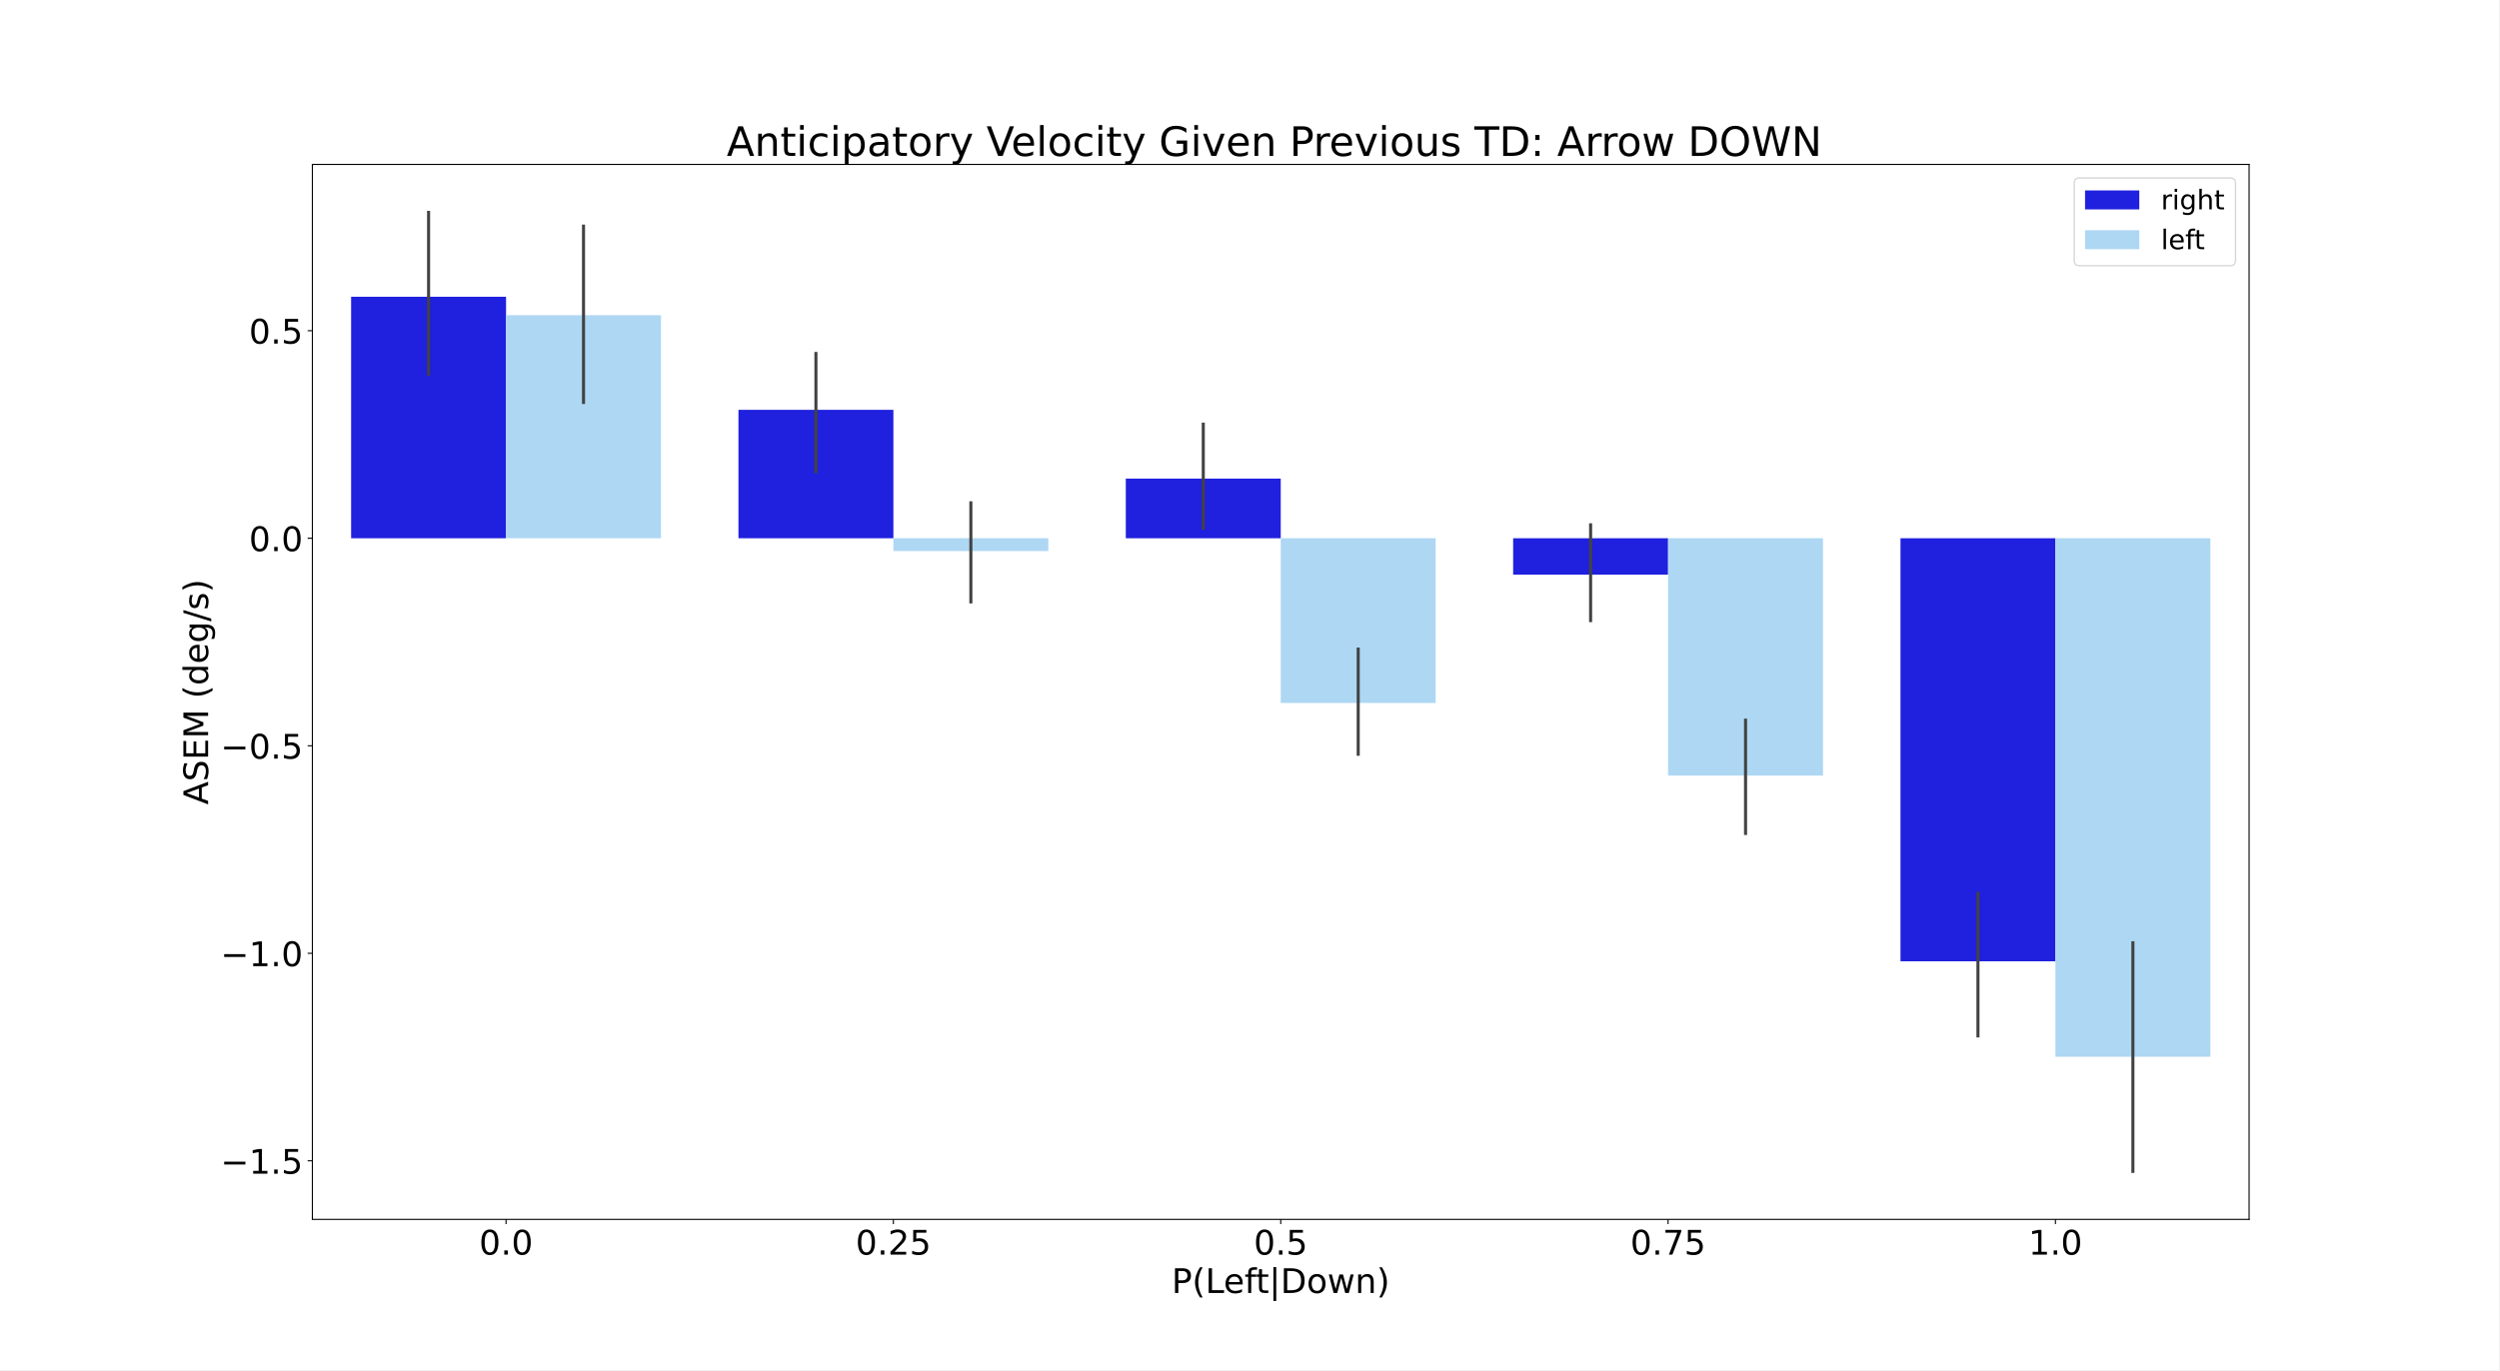
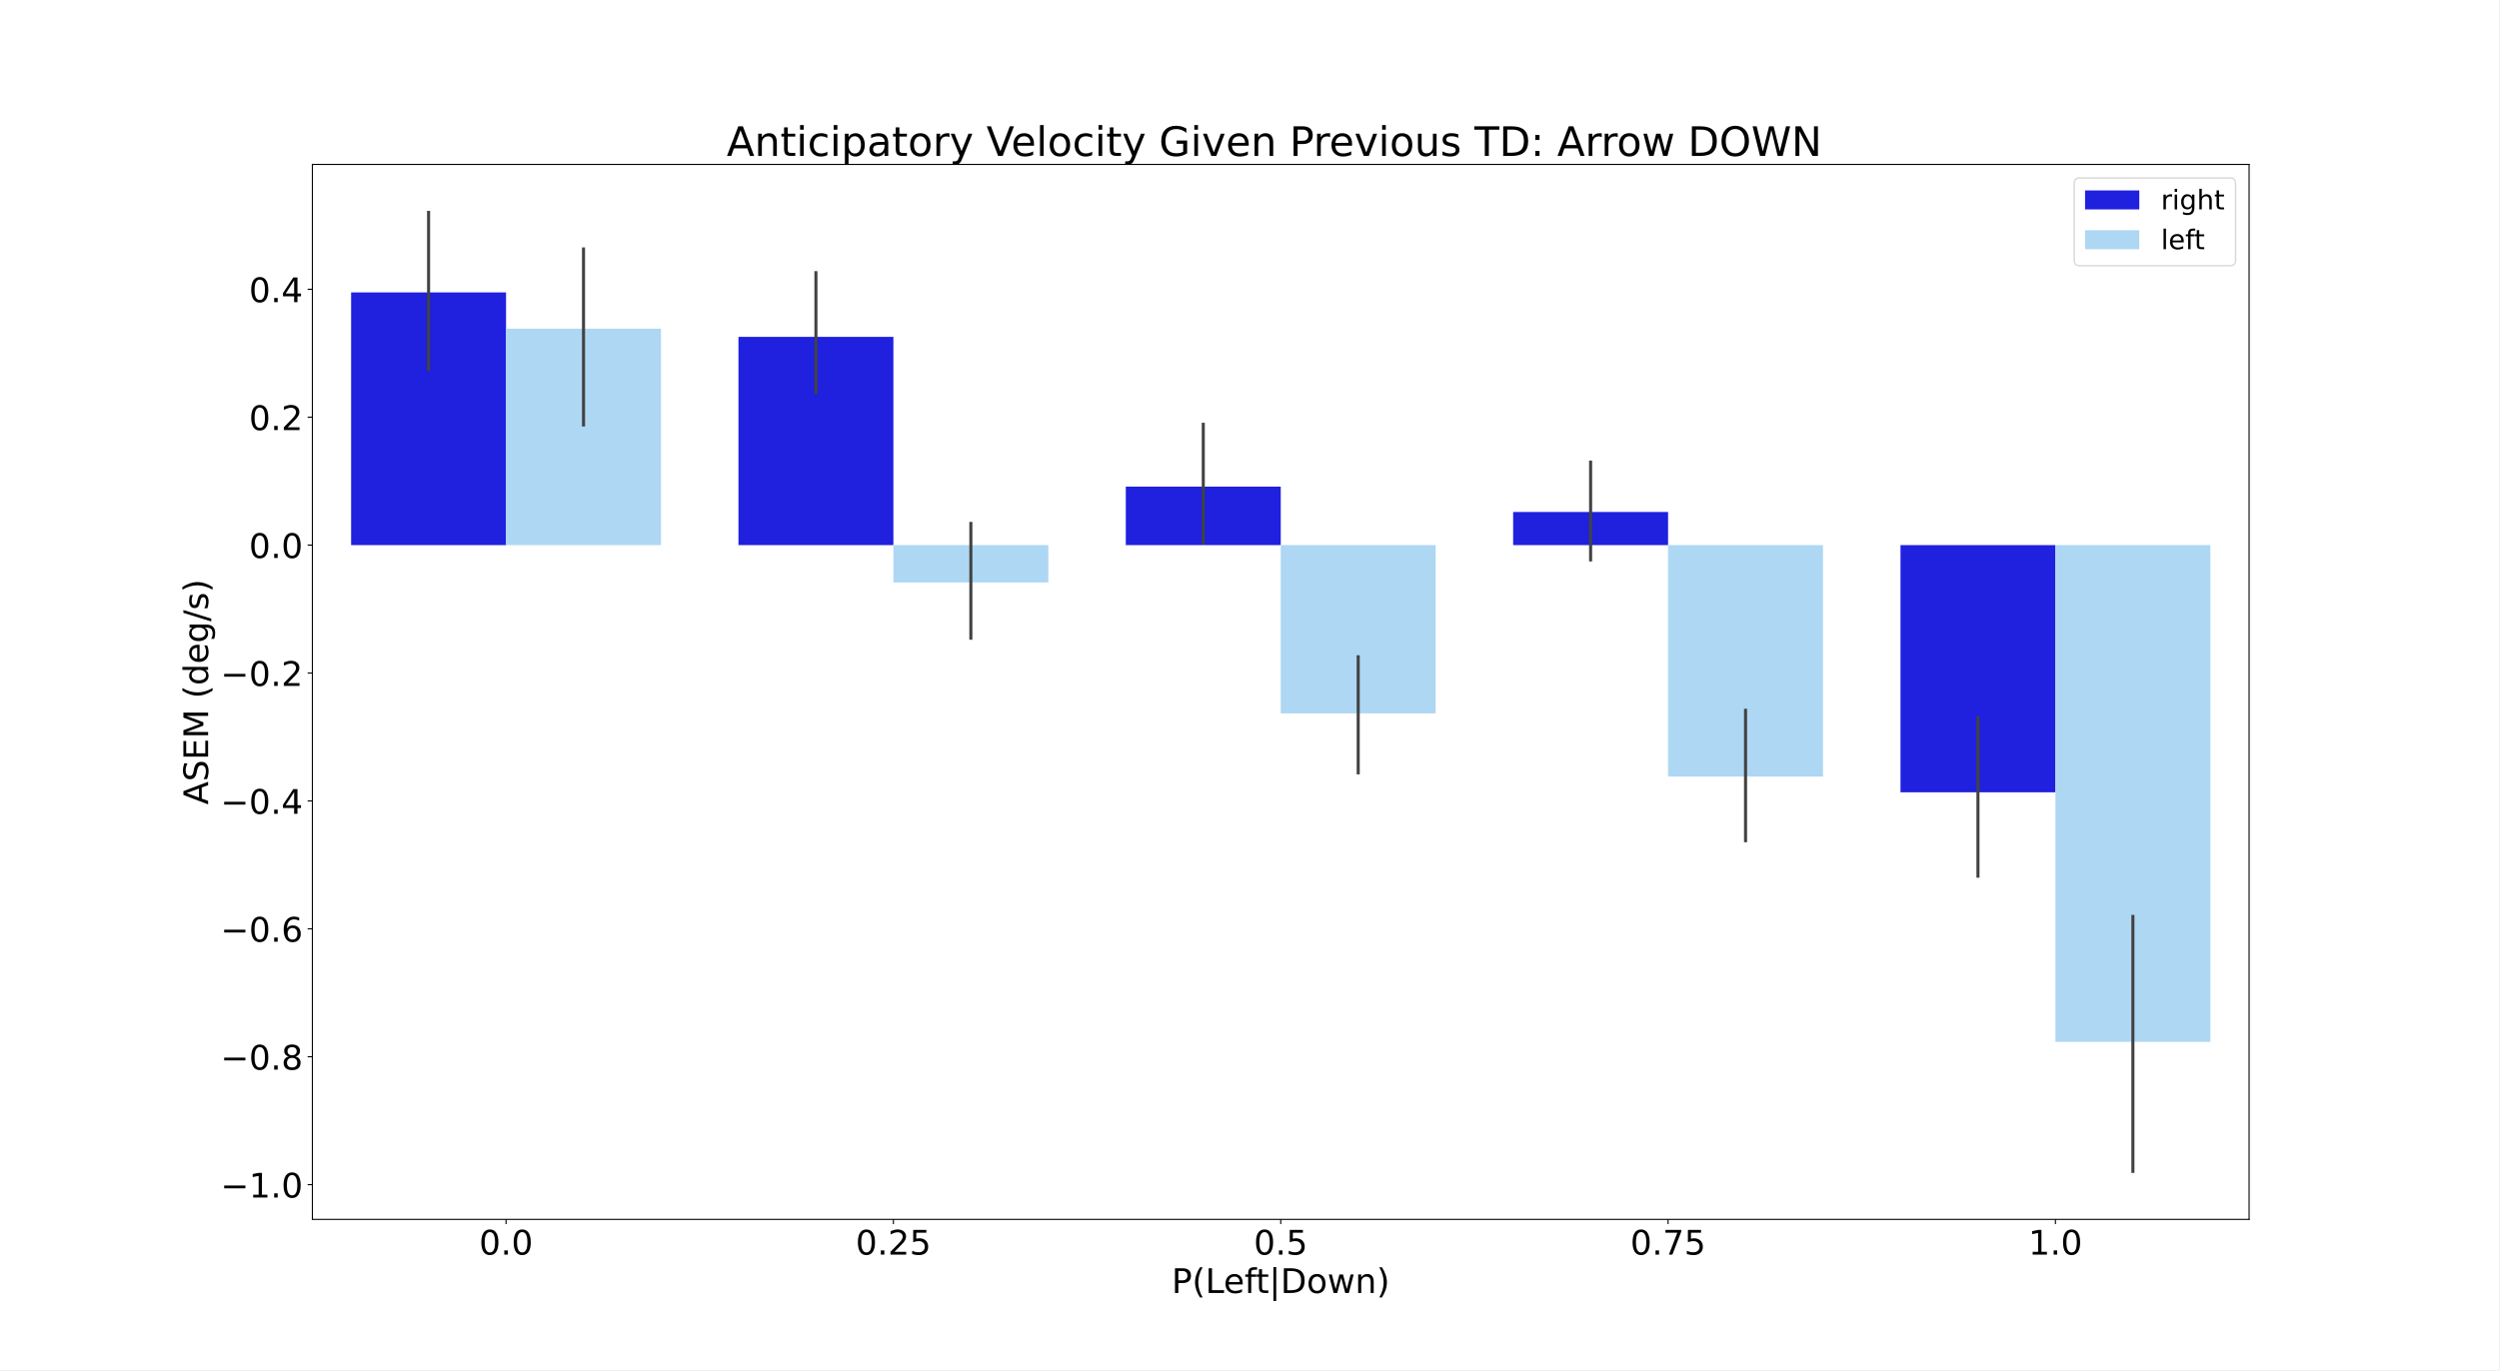
<svg xmlns="http://www.w3.org/2000/svg" xmlns:xlink="http://www.w3.org/1999/xlink" width="1843.2pt" height="1010.88pt" viewBox="0 0 1843.2 1010.88" version="1.1">
  <defs>
    <style type="text/css">*{stroke-linejoin: round; stroke-linecap: butt}</style>
  </defs>
  <g id="figure_1">
    <g id="patch_1">
      <path d="M 0 1010.88  L 1843.2 1010.88  L 1843.2 0  L 0 0  z " style="fill: #ffffff" />
    </g>
    <g id="axes_1">
      <g id="patch_2">
        <path d="M 230.4 899.683  L 1658.88 899.683  L 1658.88 121.306  L 230.4 121.306  z " style="fill: #ffffff" />
      </g>
      <g id="patch_3">
-         <path d="M 258.97 397.125  L 373.248 397.125  L 373.248 218.962  L 258.97 218.962  z " clip-path="url(#p8227a264bf)" style="fill: #2020df" />
+         <path d="M 258.97 402.191  L 373.248 402.191  L 373.248 215.744  L 258.97 215.744  z " clip-path="url(#p81401923b6)" style="fill: #2020df" />
      </g>
      <g id="patch_4">
-         <path d="M 544.666 397.125  L 658.944 397.125  L 658.944 302.377  L 544.666 302.377  z " clip-path="url(#p8227a264bf)" style="fill: #2020df" />
+         <path d="M 544.666 402.191  L 658.944 402.191  L 658.944 248.547  L 544.666 248.547  z " clip-path="url(#p81401923b6)" style="fill: #2020df" />
      </g>
      <g id="patch_5">
-         <path d="M 830.362 397.125  L 944.64 397.125  L 944.64 353.129  L 830.362 353.129  z " clip-path="url(#p8227a264bf)" style="fill: #2020df" />
+         <path d="M 830.362 402.191  L 944.64 402.191  L 944.64 359.059  L 830.362 359.059  z " clip-path="url(#p81401923b6)" style="fill: #2020df" />
      </g>
      <g id="patch_6">
-         <path d="M 1116.058 397.125  L 1230.336 397.125  L 1230.336 423.995  L 1116.058 423.995  z " clip-path="url(#p8227a264bf)" style="fill: #2020df" />
+         <path d="M 1116.058 402.191  L 1230.336 402.191  L 1230.336 377.752  L 1116.058 377.752  z " clip-path="url(#p81401923b6)" style="fill: #2020df" />
      </g>
      <g id="patch_7">
-         <path d="M 1401.754 397.125  L 1516.032 397.125  L 1516.032 709.256  L 1401.754 709.256  z " clip-path="url(#p8227a264bf)" style="fill: #2020df" />
+         <path d="M 1401.754 402.191  L 1516.032 402.191  L 1516.032 584.563  L 1401.754 584.563  z " clip-path="url(#p81401923b6)" style="fill: #2020df" />
      </g>
      <g id="patch_8">
-         <path d="M 373.248 397.125  L 487.526 397.125  L 487.526 232.56  L 373.248 232.56  z " clip-path="url(#p8227a264bf)" style="fill: #aed7f3" />
+         <path d="M 373.248 402.191  L 487.526 402.191  L 487.526 242.506  L 373.248 242.506  z " clip-path="url(#p81401923b6)" style="fill: #aed7f3" />
      </g>
      <g id="patch_9">
-         <path d="M 658.944 397.125  L 773.222 397.125  L 773.222 406.575  L 658.944 406.575  z " clip-path="url(#p8227a264bf)" style="fill: #aed7f3" />
+         <path d="M 658.944 402.191  L 773.222 402.191  L 773.222 429.731  L 658.944 429.731  z " clip-path="url(#p81401923b6)" style="fill: #aed7f3" />
      </g>
      <g id="patch_10">
-         <path d="M 944.64 397.125  L 1058.918 397.125  L 1058.918 518.659  L 944.64 518.659  z " clip-path="url(#p8227a264bf)" style="fill: #aed7f3" />
+         <path d="M 944.64 402.191  L 1058.918 402.191  L 1058.918 526.343  L 944.64 526.343  z " clip-path="url(#p81401923b6)" style="fill: #aed7f3" />
      </g>
      <g id="patch_11">
-         <path d="M 1230.336 397.125  L 1344.614 397.125  L 1344.614 572.247  L 1230.336 572.247  z " clip-path="url(#p8227a264bf)" style="fill: #aed7f3" />
+         <path d="M 1230.336 402.191  L 1344.614 402.191  L 1344.614 572.953  L 1230.336 572.953  z " clip-path="url(#p81401923b6)" style="fill: #aed7f3" />
      </g>
      <g id="patch_12">
-         <path d="M 1516.032 397.125  L 1630.31 397.125  L 1630.31 779.681  L 1516.032 779.681  z " clip-path="url(#p8227a264bf)" style="fill: #aed7f3" />
+         <path d="M 1516.032 402.191  L 1630.31 402.191  L 1630.31 768.702  L 1516.032 768.702  z " clip-path="url(#p81401923b6)" style="fill: #aed7f3" />
      </g>
      <g id="patch_13">
-         <path d="M 373.248 397.125  L 373.248 397.125  L 373.248 397.125  L 373.248 397.125  z " clip-path="url(#p8227a264bf)" style="fill: #2020df" />
+         <path d="M 373.248 402.191  L 373.248 402.191  L 373.248 402.191  L 373.248 402.191  z " clip-path="url(#p81401923b6)" style="fill: #2020df" />
      </g>
      <g id="patch_14">
-         <path d="M 373.248 397.125  L 373.248 397.125  L 373.248 397.125  L 373.248 397.125  z " clip-path="url(#p8227a264bf)" style="fill: #aed7f3" />
+         <path d="M 373.248 402.191  L 373.248 402.191  L 373.248 402.191  L 373.248 402.191  z " clip-path="url(#p81401923b6)" style="fill: #aed7f3" />
      </g>
      <g id="matplotlib.axis_1">
        <g id="xtick_1">
          <g id="line2d_1">
            <defs>
-               <path id="m889e31d266" d="M 0 0  L 0 3.5  " style="stroke: #000000; stroke-width: 0.8" />
+               <path id="m0e9796842e" d="M 0 0  L 0 3.5  " style="stroke: #000000; stroke-width: 0.8" />
            </defs>
            <g>
-               <use xlink:href="#m889e31d266" x="373.248" y="899.683" style="stroke: #000000; stroke-width: 0.8" />
+               <use xlink:href="#m0e9796842e" x="373.248" y="899.683" style="stroke: #000000; stroke-width: 0.8" />
            </g>
          </g>
          <g id="text_1">
            <g transform="translate(353.3691 925.6793) scale(0.25 -0.25)">
              <defs>
                <path id="DejaVuSans-30" d="M 2034 4250  Q 1547 4250 1301 3770  Q 1056 3291 1056 2328  Q 1056 1369 1301 889  Q 1547 409 2034 409  Q 2525 409 2770 889  Q 3016 1369 3016 2328  Q 3016 3291 2770 3770  Q 2525 4250 2034 4250  z M 2034 4750  Q 2819 4750 3233 4129  Q 3647 3509 3647 2328  Q 3647 1150 3233 529  Q 2819 -91 2034 -91  Q 1250 -91 836 529  Q 422 1150 422 2328  Q 422 3509 836 4129  Q 1250 4750 2034 4750  z " transform="scale(0.015625)" />
                <path id="DejaVuSans-2e" d="M 684 794  L 1344 794  L 1344 0  L 684 0  L 684 794  z " transform="scale(0.015625)" />
              </defs>
              <use xlink:href="#DejaVuSans-30" />
              <use xlink:href="#DejaVuSans-2e" x="63.623" />
              <use xlink:href="#DejaVuSans-30" x="95.41" />
            </g>
          </g>
        </g>
        <g id="xtick_2">
          <g id="line2d_2">
            <g>
-               <use xlink:href="#m889e31d266" x="658.944" y="899.683" style="stroke: #000000; stroke-width: 0.8" />
+               <use xlink:href="#m0e9796842e" x="658.944" y="899.683" style="stroke: #000000; stroke-width: 0.8" />
            </g>
          </g>
          <g id="text_2">
            <g transform="translate(631.112 925.6793) scale(0.25 -0.25)">
              <defs>
                <path id="DejaVuSans-32" d="M 1228 531  L 3431 531  L 3431 0  L 469 0  L 469 531  Q 828 903 1448 1529  Q 2069 2156 2228 2338  Q 2531 2678 2651 2914  Q 2772 3150 2772 3378  Q 2772 3750 2511 3984  Q 2250 4219 1831 4219  Q 1534 4219 1204 4116  Q 875 4013 500 3803  L 500 4441  Q 881 4594 1212 4672  Q 1544 4750 1819 4750  Q 2544 4750 2975 4387  Q 3406 4025 3406 3419  Q 3406 3131 3298 2873  Q 3191 2616 2906 2266  Q 2828 2175 2409 1742  Q 1991 1309 1228 531  z " transform="scale(0.015625)" />
                <path id="DejaVuSans-35" d="M 691 4666  L 3169 4666  L 3169 4134  L 1269 4134  L 1269 2991  Q 1406 3038 1543 3061  Q 1681 3084 1819 3084  Q 2600 3084 3056 2656  Q 3513 2228 3513 1497  Q 3513 744 3044 326  Q 2575 -91 1722 -91  Q 1428 -91 1123 -41  Q 819 9 494 109  L 494 744  Q 775 591 1075 516  Q 1375 441 1709 441  Q 2250 441 2565 725  Q 2881 1009 2881 1497  Q 2881 1984 2565 2268  Q 2250 2553 1709 2553  Q 1456 2553 1204 2497  Q 953 2441 691 2322  L 691 4666  z " transform="scale(0.015625)" />
              </defs>
              <use xlink:href="#DejaVuSans-30" />
              <use xlink:href="#DejaVuSans-2e" x="63.623" />
              <use xlink:href="#DejaVuSans-32" x="95.41" />
              <use xlink:href="#DejaVuSans-35" x="159.033" />
            </g>
          </g>
        </g>
        <g id="xtick_3">
          <g id="line2d_3">
            <g>
-               <use xlink:href="#m889e31d266" x="944.64" y="899.683" style="stroke: #000000; stroke-width: 0.8" />
+               <use xlink:href="#m0e9796842e" x="944.64" y="899.683" style="stroke: #000000; stroke-width: 0.8" />
            </g>
          </g>
          <g id="text_3">
            <g transform="translate(924.7611 925.6793) scale(0.25 -0.25)">
              <use xlink:href="#DejaVuSans-30" />
              <use xlink:href="#DejaVuSans-2e" x="63.623" />
              <use xlink:href="#DejaVuSans-35" x="95.41" />
            </g>
          </g>
        </g>
        <g id="xtick_4">
          <g id="line2d_4">
            <g>
-               <use xlink:href="#m889e31d266" x="1230.336" y="899.683" style="stroke: #000000; stroke-width: 0.8" />
+               <use xlink:href="#m0e9796842e" x="1230.336" y="899.683" style="stroke: #000000; stroke-width: 0.8" />
            </g>
          </g>
          <g id="text_4">
            <g transform="translate(1202.504 925.6793) scale(0.25 -0.25)">
              <defs>
                <path id="DejaVuSans-37" d="M 525 4666  L 3525 4666  L 3525 4397  L 1831 0  L 1172 0  L 2766 4134  L 525 4134  L 525 4666  z " transform="scale(0.015625)" />
              </defs>
              <use xlink:href="#DejaVuSans-30" />
              <use xlink:href="#DejaVuSans-2e" x="63.623" />
              <use xlink:href="#DejaVuSans-37" x="95.41" />
              <use xlink:href="#DejaVuSans-35" x="159.033" />
            </g>
          </g>
        </g>
        <g id="xtick_5">
          <g id="line2d_5">
            <g>
-               <use xlink:href="#m889e31d266" x="1516.032" y="899.683" style="stroke: #000000; stroke-width: 0.8" />
+               <use xlink:href="#m0e9796842e" x="1516.032" y="899.683" style="stroke: #000000; stroke-width: 0.8" />
            </g>
          </g>
          <g id="text_5">
            <g transform="translate(1496.153 925.6793) scale(0.25 -0.25)">
              <defs>
                <path id="DejaVuSans-31" d="M 794 531  L 1825 531  L 1825 4091  L 703 3866  L 703 4441  L 1819 4666  L 2450 4666  L 2450 531  L 3481 531  L 3481 0  L 794 0  L 794 531  z " transform="scale(0.015625)" />
              </defs>
              <use xlink:href="#DejaVuSans-31" />
              <use xlink:href="#DejaVuSans-2e" x="63.623" />
              <use xlink:href="#DejaVuSans-30" x="95.41" />
            </g>
          </g>
        </g>
        <g id="text_6">
          <g transform="translate(864.2005 953.984) scale(0.25 -0.25)">
            <defs>
              <path id="DejaVuSans-50" d="M 1259 4147  L 1259 2394  L 2053 2394  Q 2494 2394 2734 2622  Q 2975 2850 2975 3272  Q 2975 3691 2734 3919  Q 2494 4147 2053 4147  L 1259 4147  z M 628 4666  L 2053 4666  Q 2838 4666 3239 4311  Q 3641 3956 3641 3272  Q 3641 2581 3239 2228  Q 2838 1875 2053 1875  L 1259 1875  L 1259 0  L 628 0  L 628 4666  z " transform="scale(0.015625)" />
              <path id="DejaVuSans-28" d="M 1984 4856  Q 1566 4138 1362 3434  Q 1159 2731 1159 2009  Q 1159 1288 1364 580  Q 1569 -128 1984 -844  L 1484 -844  Q 1016 -109 783 600  Q 550 1309 550 2009  Q 550 2706 781 3412  Q 1013 4119 1484 4856  L 1984 4856  z " transform="scale(0.015625)" />
              <path id="DejaVuSans-4c" d="M 628 4666  L 1259 4666  L 1259 531  L 3531 531  L 3531 0  L 628 0  L 628 4666  z " transform="scale(0.015625)" />
              <path id="DejaVuSans-65" d="M 3597 1894  L 3597 1613  L 953 1613  Q 991 1019 1311 708  Q 1631 397 2203 397  Q 2534 397 2845 478  Q 3156 559 3463 722  L 3463 178  Q 3153 47 2828 -22  Q 2503 -91 2169 -91  Q 1331 -91 842 396  Q 353 884 353 1716  Q 353 2575 817 3079  Q 1281 3584 2069 3584  Q 2775 3584 3186 3129  Q 3597 2675 3597 1894  z M 3022 2063  Q 3016 2534 2758 2815  Q 2500 3097 2075 3097  Q 1594 3097 1305 2825  Q 1016 2553 972 2059  L 3022 2063  z " transform="scale(0.015625)" />
              <path id="DejaVuSans-66" d="M 2375 4863  L 2375 4384  L 1825 4384  Q 1516 4384 1395 4259  Q 1275 4134 1275 3809  L 1275 3500  L 2222 3500  L 2222 3053  L 1275 3053  L 1275 0  L 697 0  L 697 3053  L 147 3053  L 147 3500  L 697 3500  L 697 3744  Q 697 4328 969 4595  Q 1241 4863 1831 4863  L 2375 4863  z " transform="scale(0.015625)" />
              <path id="DejaVuSans-74" d="M 1172 4494  L 1172 3500  L 2356 3500  L 2356 3053  L 1172 3053  L 1172 1153  Q 1172 725 1289 603  Q 1406 481 1766 481  L 2356 481  L 2356 0  L 1766 0  Q 1100 0 847 248  Q 594 497 594 1153  L 594 3053  L 172 3053  L 172 3500  L 594 3500  L 594 4494  L 1172 4494  z " transform="scale(0.015625)" />
              <path id="DejaVuSans-7c" d="M 1344 4891  L 1344 -1509  L 813 -1509  L 813 4891  L 1344 4891  z " transform="scale(0.015625)" />
              <path id="DejaVuSans-44" d="M 1259 4147  L 1259 519  L 2022 519  Q 2988 519 3436 956  Q 3884 1394 3884 2338  Q 3884 3275 3436 3711  Q 2988 4147 2022 4147  L 1259 4147  z M 628 4666  L 1925 4666  Q 3281 4666 3915 4102  Q 4550 3538 4550 2338  Q 4550 1131 3912 565  Q 3275 0 1925 0  L 628 0  L 628 4666  z " transform="scale(0.015625)" />
              <path id="DejaVuSans-6f" d="M 1959 3097  Q 1497 3097 1228 2736  Q 959 2375 959 1747  Q 959 1119 1226 758  Q 1494 397 1959 397  Q 2419 397 2687 759  Q 2956 1122 2956 1747  Q 2956 2369 2687 2733  Q 2419 3097 1959 3097  z M 1959 3584  Q 2709 3584 3137 3096  Q 3566 2609 3566 1747  Q 3566 888 3137 398  Q 2709 -91 1959 -91  Q 1206 -91 779 398  Q 353 888 353 1747  Q 353 2609 779 3096  Q 1206 3584 1959 3584  z " transform="scale(0.015625)" />
              <path id="DejaVuSans-77" d="M 269 3500  L 844 3500  L 1563 769  L 2278 3500  L 2956 3500  L 3675 769  L 4391 3500  L 4966 3500  L 4050 0  L 3372 0  L 2619 2869  L 1863 0  L 1184 0  L 269 3500  z " transform="scale(0.015625)" />
              <path id="DejaVuSans-6e" d="M 3513 2113  L 3513 0  L 2938 0  L 2938 2094  Q 2938 2591 2744 2837  Q 2550 3084 2163 3084  Q 1697 3084 1428 2787  Q 1159 2491 1159 1978  L 1159 0  L 581 0  L 581 3500  L 1159 3500  L 1159 2956  Q 1366 3272 1645 3428  Q 1925 3584 2291 3584  Q 2894 3584 3203 3211  Q 3513 2838 3513 2113  z " transform="scale(0.015625)" />
              <path id="DejaVuSans-29" d="M 513 4856  L 1013 4856  Q 1481 4119 1714 3412  Q 1947 2706 1947 2009  Q 1947 1309 1714 600  Q 1481 -109 1013 -844  L 513 -844  Q 928 -128 1133 580  Q 1338 1288 1338 2009  Q 1338 2731 1133 3434  Q 928 4138 513 4856  z " transform="scale(0.015625)" />
            </defs>
            <use xlink:href="#DejaVuSans-50" />
            <use xlink:href="#DejaVuSans-28" x="60.303" />
            <use xlink:href="#DejaVuSans-4c" x="99.316" />
            <use xlink:href="#DejaVuSans-65" x="153.279" />
            <use xlink:href="#DejaVuSans-66" x="214.803" />
            <use xlink:href="#DejaVuSans-74" x="248.258" />
            <use xlink:href="#DejaVuSans-7c" x="287.467" />
            <use xlink:href="#DejaVuSans-44" x="321.158" />
            <use xlink:href="#DejaVuSans-6f" x="398.16" />
            <use xlink:href="#DejaVuSans-77" x="459.342" />
            <use xlink:href="#DejaVuSans-6e" x="541.129" />
            <use xlink:href="#DejaVuSans-29" x="604.508" />
          </g>
        </g>
      </g>
      <g id="matplotlib.axis_2">
        <g id="ytick_1">
          <g id="line2d_6">
            <defs>
-               <path id="m6f0b83e03f" d="M 0 0  L -3.5 0  " style="stroke: #000000; stroke-width: 0.8" />
+               <path id="m55179925f7" d="M 0 0  L -3.5 0  " style="stroke: #000000; stroke-width: 0.8" />
            </defs>
            <g>
-               <use xlink:href="#m6f0b83e03f" x="230.4" y="856.484" style="stroke: #000000; stroke-width: 0.8" />
+               <use xlink:href="#m55179925f7" x="230.4" y="874.079" style="stroke: #000000; stroke-width: 0.8" />
            </g>
          </g>
          <g id="text_7">
-             <g transform="translate(162.693 865.9816) scale(0.25 -0.25)">
+             <g transform="translate(162.693 883.5774) scale(0.25 -0.25)">
              <defs>
                <path id="DejaVuSans-2212" d="M 678 2272  L 4684 2272  L 4684 1741  L 678 1741  L 678 2272  z " transform="scale(0.015625)" />
              </defs>
-               <use xlink:href="#DejaVuSans-2212" />
-               <use xlink:href="#DejaVuSans-31" x="83.789" />
-               <use xlink:href="#DejaVuSans-2e" x="147.412" />
-               <use xlink:href="#DejaVuSans-35" x="179.199" />
-             </g>
-           </g>
-         </g>
-         <g id="ytick_2">
-           <g id="line2d_7">
-             <g>
-               <use xlink:href="#m6f0b83e03f" x="230.4" y="703.364" style="stroke: #000000; stroke-width: 0.8" />
-             </g>
-           </g>
-           <g id="text_8">
-             <g transform="translate(162.693 712.8621) scale(0.25 -0.25)">
              <use xlink:href="#DejaVuSans-2212" />
              <use xlink:href="#DejaVuSans-31" x="83.789" />
              <use xlink:href="#DejaVuSans-2e" x="147.412" />
              <use xlink:href="#DejaVuSans-30" x="179.199" />
            </g>
          </g>
        </g>
-         <g id="ytick_3">
-           <g id="line2d_8">
-             <g>
-               <use xlink:href="#m6f0b83e03f" x="230.4" y="550.245" style="stroke: #000000; stroke-width: 0.8" />
-             </g>
-           </g>
-           <g id="text_9">
-             <g transform="translate(162.693 559.7427) scale(0.25 -0.25)">
+         <g id="ytick_2">
+           <g id="line2d_7">
+             <g>
+               <use xlink:href="#m55179925f7" x="230.4" y="779.702" style="stroke: #000000; stroke-width: 0.8" />
+             </g>
+           </g>
+           <g id="text_8">
+             <g transform="translate(162.693 789.1998) scale(0.25 -0.25)">
+               <defs>
+                 <path id="DejaVuSans-38" d="M 2034 2216  Q 1584 2216 1326 1975  Q 1069 1734 1069 1313  Q 1069 891 1326 650  Q 1584 409 2034 409  Q 2484 409 2743 651  Q 3003 894 3003 1313  Q 3003 1734 2745 1975  Q 2488 2216 2034 2216  z M 1403 2484  Q 997 2584 770 2862  Q 544 3141 544 3541  Q 544 4100 942 4425  Q 1341 4750 2034 4750  Q 2731 4750 3128 4425  Q 3525 4100 3525 3541  Q 3525 3141 3298 2862  Q 3072 2584 2669 2484  Q 3125 2378 3379 2068  Q 3634 1759 3634 1313  Q 3634 634 3220 271  Q 2806 -91 2034 -91  Q 1263 -91 848 271  Q 434 634 434 1313  Q 434 1759 690 2068  Q 947 2378 1403 2484  z M 1172 3481  Q 1172 3119 1398 2916  Q 1625 2713 2034 2713  Q 2441 2713 2670 2916  Q 2900 3119 2900 3481  Q 2900 3844 2670 4047  Q 2441 4250 2034 4250  Q 1625 4250 1398 4047  Q 1172 3844 1172 3481  z " transform="scale(0.015625)" />
+               </defs>
              <use xlink:href="#DejaVuSans-2212" />
              <use xlink:href="#DejaVuSans-30" x="83.789" />
              <use xlink:href="#DejaVuSans-2e" x="147.412" />
-               <use xlink:href="#DejaVuSans-35" x="179.199" />
+               <use xlink:href="#DejaVuSans-38" x="179.199" />
+             </g>
+           </g>
+         </g>
+         <g id="ytick_3">
+           <g id="line2d_8">
+             <g>
+               <use xlink:href="#m55179925f7" x="230.4" y="685.324" style="stroke: #000000; stroke-width: 0.8" />
+             </g>
+           </g>
+           <g id="text_9">
+             <g transform="translate(162.693 694.8222) scale(0.25 -0.25)">
+               <defs>
+                 <path id="DejaVuSans-36" d="M 2113 2584  Q 1688 2584 1439 2293  Q 1191 2003 1191 1497  Q 1191 994 1439 701  Q 1688 409 2113 409  Q 2538 409 2786 701  Q 3034 994 3034 1497  Q 3034 2003 2786 2293  Q 2538 2584 2113 2584  z M 3366 4563  L 3366 3988  Q 3128 4100 2886 4159  Q 2644 4219 2406 4219  Q 1781 4219 1451 3797  Q 1122 3375 1075 2522  Q 1259 2794 1537 2939  Q 1816 3084 2150 3084  Q 2853 3084 3261 2657  Q 3669 2231 3669 1497  Q 3669 778 3244 343  Q 2819 -91 2113 -91  Q 1303 -91 875 529  Q 447 1150 447 2328  Q 447 3434 972 4092  Q 1497 4750 2381 4750  Q 2619 4750 2861 4703  Q 3103 4656 3366 4563  z " transform="scale(0.015625)" />
+               </defs>
+               <use xlink:href="#DejaVuSans-2212" />
+               <use xlink:href="#DejaVuSans-30" x="83.789" />
+               <use xlink:href="#DejaVuSans-2e" x="147.412" />
+               <use xlink:href="#DejaVuSans-36" x="179.199" />
            </g>
          </g>
        </g>
        <g id="ytick_4">
          <g id="line2d_9">
            <g>
-               <use xlink:href="#m6f0b83e03f" x="230.4" y="397.125" style="stroke: #000000; stroke-width: 0.8" />
+               <use xlink:href="#m55179925f7" x="230.4" y="590.947" style="stroke: #000000; stroke-width: 0.8" />
            </g>
          </g>
          <g id="text_10">
-             <g transform="translate(183.6422 406.6233) scale(0.25 -0.25)">
-               <use xlink:href="#DejaVuSans-30" />
-               <use xlink:href="#DejaVuSans-2e" x="63.623" />
-               <use xlink:href="#DejaVuSans-30" x="95.41" />
+             <g transform="translate(162.693 600.4446) scale(0.25 -0.25)">
+               <defs>
+                 <path id="DejaVuSans-34" d="M 2419 4116  L 825 1625  L 2419 1625  L 2419 4116  z M 2253 4666  L 3047 4666  L 3047 1625  L 3713 1625  L 3713 1100  L 3047 1100  L 3047 0  L 2419 0  L 2419 1100  L 313 1100  L 313 1709  L 2253 4666  z " transform="scale(0.015625)" />
+               </defs>
+               <use xlink:href="#DejaVuSans-2212" />
+               <use xlink:href="#DejaVuSans-30" x="83.789" />
+               <use xlink:href="#DejaVuSans-2e" x="147.412" />
+               <use xlink:href="#DejaVuSans-34" x="179.199" />
            </g>
          </g>
        </g>
        <g id="ytick_5">
          <g id="line2d_10">
            <g>
-               <use xlink:href="#m6f0b83e03f" x="230.4" y="244.006" style="stroke: #000000; stroke-width: 0.8" />
+               <use xlink:href="#m55179925f7" x="230.4" y="496.569" style="stroke: #000000; stroke-width: 0.8" />
            </g>
          </g>
          <g id="text_11">
-             <g transform="translate(183.6422 253.5039) scale(0.25 -0.25)">
-               <use xlink:href="#DejaVuSans-30" />
-               <use xlink:href="#DejaVuSans-2e" x="63.623" />
-               <use xlink:href="#DejaVuSans-35" x="95.41" />
-             </g>
-           </g>
-         </g>
-         <g id="text_12">
+             <g transform="translate(162.693 506.0671) scale(0.25 -0.25)">
+               <use xlink:href="#DejaVuSans-2212" />
+               <use xlink:href="#DejaVuSans-30" x="83.789" />
+               <use xlink:href="#DejaVuSans-2e" x="147.412" />
+               <use xlink:href="#DejaVuSans-32" x="179.199" />
+             </g>
+           </g>
+         </g>
+         <g id="ytick_6">
+           <g id="line2d_11">
+             <g>
+               <use xlink:href="#m55179925f7" x="230.4" y="402.191" style="stroke: #000000; stroke-width: 0.8" />
+             </g>
+           </g>
+           <g id="text_12">
+             <g transform="translate(183.6422 411.6895) scale(0.25 -0.25)">
+               <use xlink:href="#DejaVuSans-30" />
+               <use xlink:href="#DejaVuSans-2e" x="63.623" />
+               <use xlink:href="#DejaVuSans-30" x="95.41" />
+             </g>
+           </g>
+         </g>
+         <g id="ytick_7">
+           <g id="line2d_12">
+             <g>
+               <use xlink:href="#m55179925f7" x="230.4" y="307.814" style="stroke: #000000; stroke-width: 0.8" />
+             </g>
+           </g>
+           <g id="text_13">
+             <g transform="translate(183.6422 317.3119) scale(0.25 -0.25)">
+               <use xlink:href="#DejaVuSans-30" />
+               <use xlink:href="#DejaVuSans-2e" x="63.623" />
+               <use xlink:href="#DejaVuSans-32" x="95.41" />
+             </g>
+           </g>
+         </g>
+         <g id="ytick_8">
+           <g id="line2d_13">
+             <g>
+               <use xlink:href="#m55179925f7" x="230.4" y="213.436" style="stroke: #000000; stroke-width: 0.8" />
+             </g>
+           </g>
+           <g id="text_14">
+             <g transform="translate(183.6422 222.9343) scale(0.25 -0.25)">
+               <use xlink:href="#DejaVuSans-30" />
+               <use xlink:href="#DejaVuSans-2e" x="63.623" />
+               <use xlink:href="#DejaVuSans-34" x="95.41" />
+             </g>
+           </g>
+         </g>
+         <g id="text_15">
          <g transform="translate(153.4938 593.676) rotate(-90) scale(0.25 -0.25)">
            <defs>
              <path id="DejaVuSans-41" d="M 2188 4044  L 1331 1722  L 3047 1722  L 2188 4044  z M 1831 4666  L 2547 4666  L 4325 0  L 3669 0  L 3244 1197  L 1141 1197  L 716 0  L 50 0  L 1831 4666  z " transform="scale(0.015625)" />
              <path id="DejaVuSans-53" d="M 3425 4513  L 3425 3897  Q 3066 4069 2747 4153  Q 2428 4238 2131 4238  Q 1616 4238 1336 4038  Q 1056 3838 1056 3469  Q 1056 3159 1242 3001  Q 1428 2844 1947 2747  L 2328 2669  Q 3034 2534 3370 2195  Q 3706 1856 3706 1288  Q 3706 609 3251 259  Q 2797 -91 1919 -91  Q 1588 -91 1214 -16  Q 841 59 441 206  L 441 856  Q 825 641 1194 531  Q 1563 422 1919 422  Q 2459 422 2753 634  Q 3047 847 3047 1241  Q 3047 1584 2836 1778  Q 2625 1972 2144 2069  L 1759 2144  Q 1053 2284 737 2584  Q 422 2884 422 3419  Q 422 4038 858 4394  Q 1294 4750 2059 4750  Q 2388 4750 2728 4690  Q 3069 4631 3425 4513  z " transform="scale(0.015625)" />
              <path id="DejaVuSans-45" d="M 628 4666  L 3578 4666  L 3578 4134  L 1259 4134  L 1259 2753  L 3481 2753  L 3481 2222  L 1259 2222  L 1259 531  L 3634 531  L 3634 0  L 628 0  L 628 4666  z " transform="scale(0.015625)" />
              <path id="DejaVuSans-4d" d="M 628 4666  L 1569 4666  L 2759 1491  L 3956 4666  L 4897 4666  L 4897 0  L 4281 0  L 4281 4097  L 3078 897  L 2444 897  L 1241 4097  L 1241 0  L 628 0  L 628 4666  z " transform="scale(0.015625)" />
              <path id="DejaVuSans-20" transform="scale(0.015625)" />
              <path id="DejaVuSans-64" d="M 2906 2969  L 2906 4863  L 3481 4863  L 3481 0  L 2906 0  L 2906 525  Q 2725 213 2448 61  Q 2172 -91 1784 -91  Q 1150 -91 751 415  Q 353 922 353 1747  Q 353 2572 751 3078  Q 1150 3584 1784 3584  Q 2172 3584 2448 3432  Q 2725 3281 2906 2969  z M 947 1747  Q 947 1113 1208 752  Q 1469 391 1925 391  Q 2381 391 2643 752  Q 2906 1113 2906 1747  Q 2906 2381 2643 2742  Q 2381 3103 1925 3103  Q 1469 3103 1208 2742  Q 947 2381 947 1747  z " transform="scale(0.015625)" />
              <path id="DejaVuSans-67" d="M 2906 1791  Q 2906 2416 2648 2759  Q 2391 3103 1925 3103  Q 1463 3103 1205 2759  Q 947 2416 947 1791  Q 947 1169 1205 825  Q 1463 481 1925 481  Q 2391 481 2648 825  Q 2906 1169 2906 1791  z M 3481 434  Q 3481 -459 3084 -895  Q 2688 -1331 1869 -1331  Q 1566 -1331 1297 -1286  Q 1028 -1241 775 -1147  L 775 -588  Q 1028 -725 1275 -790  Q 1522 -856 1778 -856  Q 2344 -856 2625 -561  Q 2906 -266 2906 331  L 2906 616  Q 2728 306 2450 153  Q 2172 0 1784 0  Q 1141 0 747 490  Q 353 981 353 1791  Q 353 2603 747 3093  Q 1141 3584 1784 3584  Q 2172 3584 2450 3431  Q 2728 3278 2906 2969  L 2906 3500  L 3481 3500  L 3481 434  z " transform="scale(0.015625)" />
              <path id="DejaVuSans-2f" d="M 1625 4666  L 2156 4666  L 531 -594  L 0 -594  L 1625 4666  z " transform="scale(0.015625)" />
              <path id="DejaVuSans-73" d="M 2834 3397  L 2834 2853  Q 2591 2978 2328 3040  Q 2066 3103 1784 3103  Q 1356 3103 1142 2972  Q 928 2841 928 2578  Q 928 2378 1081 2264  Q 1234 2150 1697 2047  L 1894 2003  Q 2506 1872 2764 1633  Q 3022 1394 3022 966  Q 3022 478 2636 193  Q 2250 -91 1575 -91  Q 1294 -91 989 -36  Q 684 19 347 128  L 347 722  Q 666 556 975 473  Q 1284 391 1588 391  Q 1994 391 2212 530  Q 2431 669 2431 922  Q 2431 1156 2273 1281  Q 2116 1406 1581 1522  L 1381 1569  Q 847 1681 609 1914  Q 372 2147 372 2553  Q 372 3047 722 3315  Q 1072 3584 1716 3584  Q 2034 3584 2315 3537  Q 2597 3491 2834 3397  z " transform="scale(0.015625)" />
            </defs>
            <use xlink:href="#DejaVuSans-41" />
            <use xlink:href="#DejaVuSans-53" x="68.408" />
            <use xlink:href="#DejaVuSans-45" x="131.885" />
            <use xlink:href="#DejaVuSans-4d" x="195.068" />
            <use xlink:href="#DejaVuSans-20" x="281.348" />
            <use xlink:href="#DejaVuSans-28" x="313.135" />
            <use xlink:href="#DejaVuSans-64" x="352.148" />
            <use xlink:href="#DejaVuSans-65" x="415.625" />
            <use xlink:href="#DejaVuSans-67" x="477.148" />
            <use xlink:href="#DejaVuSans-2f" x="540.625" />
            <use xlink:href="#DejaVuSans-73" x="574.316" />
            <use xlink:href="#DejaVuSans-29" x="626.416" />
          </g>
        </g>
      </g>
-       <g id="line2d_11">
-         <path d="M 316.109 275.996  L 316.109 156.686  " clip-path="url(#p8227a264bf)" style="fill: none; stroke: #424242; stroke-width: 2.25; stroke-linecap: square" />
-       </g>
-       <g id="line2d_12">
-         <path d="M 601.805 348.065  L 601.805 260.804  " clip-path="url(#p8227a264bf)" style="fill: none; stroke: #424242; stroke-width: 2.25; stroke-linecap: square" />
-       </g>
-       <g id="line2d_13">
-         <path d="M 887.501 389.639  L 887.501 312.963  " clip-path="url(#p8227a264bf)" style="fill: none; stroke: #424242; stroke-width: 2.25; stroke-linecap: square" />
-       </g>
      <g id="line2d_14">
-         <path d="M 1173.197 457.921  L 1173.197 387.207  " clip-path="url(#p8227a264bf)" style="fill: none; stroke: #424242; stroke-width: 2.25; stroke-linecap: square" />
+         <path d="M 316.109 272.599  L 316.109 156.686  " clip-path="url(#p81401923b6)" style="fill: none; stroke: #424242; stroke-width: 2.25; stroke-linecap: square" />
      </g>
      <g id="line2d_15">
-         <path d="M 1458.893 764.305  L 1458.893 658.996  " clip-path="url(#p8227a264bf)" style="fill: none; stroke: #424242; stroke-width: 2.25; stroke-linecap: square" />
+         <path d="M 601.805 289.715  L 601.805 201.18  " clip-path="url(#p81401923b6)" style="fill: none; stroke: #424242; stroke-width: 2.25; stroke-linecap: square" />
      </g>
      <g id="line2d_16">
-         <path d="M 430.387 296.938  L 430.387 166.832  " clip-path="url(#p8227a264bf)" style="fill: none; stroke: #424242; stroke-width: 2.25; stroke-linecap: square" />
+         <path d="M 887.501 400.67  L 887.501 313.02  " clip-path="url(#p81401923b6)" style="fill: none; stroke: #424242; stroke-width: 2.25; stroke-linecap: square" />
      </g>
      <g id="line2d_17">
-         <path d="M 716.083 444.099  L 716.083 370.995  " clip-path="url(#p8227a264bf)" style="fill: none; stroke: #424242; stroke-width: 2.25; stroke-linecap: square" />
+         <path d="M 1173.197 413.121  L 1173.197 340.987  " clip-path="url(#p81401923b6)" style="fill: none; stroke: #424242; stroke-width: 2.25; stroke-linecap: square" />
      </g>
      <g id="line2d_18">
-         <path d="M 1001.779 556.523  L 1001.779 478.89  " clip-path="url(#p8227a264bf)" style="fill: none; stroke: #424242; stroke-width: 2.25; stroke-linecap: square" />
+         <path d="M 1458.893 646.474  L 1458.893 529.639  " clip-path="url(#p81401923b6)" style="fill: none; stroke: #424242; stroke-width: 2.25; stroke-linecap: square" />
      </g>
      <g id="line2d_19">
-         <path d="M 1287.475 614.941  L 1287.475 531.318  " clip-path="url(#p8227a264bf)" style="fill: none; stroke: #424242; stroke-width: 2.25; stroke-linecap: square" />
+         <path d="M 430.387 313.542  L 430.387 183.674  " clip-path="url(#p81401923b6)" style="fill: none; stroke: #424242; stroke-width: 2.25; stroke-linecap: square" />
      </g>
      <g id="line2d_20">
-         <path d="M 1573.171 864.302  L 1573.171 695.572  " clip-path="url(#p8227a264bf)" style="fill: none; stroke: #424242; stroke-width: 2.25; stroke-linecap: square" />
+         <path d="M 716.083 470.879  L 716.083 386.165  " clip-path="url(#p81401923b6)" style="fill: none; stroke: #424242; stroke-width: 2.25; stroke-linecap: square" />
+       </g>
+       <g id="line2d_21">
+         <path d="M 1001.779 570.234  L 1001.779 484.589  " clip-path="url(#p81401923b6)" style="fill: none; stroke: #424242; stroke-width: 2.25; stroke-linecap: square" />
+       </g>
+       <g id="line2d_22">
+         <path d="M 1287.475 620.294  L 1287.475 524.075  " clip-path="url(#p81401923b6)" style="fill: none; stroke: #424242; stroke-width: 2.25; stroke-linecap: square" />
+       </g>
+       <g id="line2d_23">
+         <path d="M 1573.171 864.302  L 1573.171 676.141  " clip-path="url(#p81401923b6)" style="fill: none; stroke: #424242; stroke-width: 2.25; stroke-linecap: square" />
      </g>
      <g id="patch_15">
        <path d="M 230.4 899.683  L 230.4 121.306  " style="fill: none; stroke: #000000; stroke-width: 0.8; stroke-linejoin: miter; stroke-linecap: square" />
      </g>
      <g id="patch_16">
        <path d="M 1658.88 899.683  L 1658.88 121.306  " style="fill: none; stroke: #000000; stroke-width: 0.8; stroke-linejoin: miter; stroke-linecap: square" />
      </g>
      <g id="patch_17">
        <path d="M 230.4 899.683  L 1658.88 899.683  " style="fill: none; stroke: #000000; stroke-width: 0.8; stroke-linejoin: miter; stroke-linecap: square" />
      </g>
      <g id="patch_18">
        <path d="M 230.4 121.306  L 1658.88 121.306  " style="fill: none; stroke: #000000; stroke-width: 0.8; stroke-linejoin: miter; stroke-linecap: square" />
      </g>
-       <g id="text_13">
+       <g id="text_16">
        <g transform="translate(535.972 115.0665) scale(0.3 -0.3)">
          <defs>
            <path id="DejaVuSans-69" d="M 603 3500  L 1178 3500  L 1178 0  L 603 0  L 603 3500  z M 603 4863  L 1178 4863  L 1178 4134  L 603 4134  L 603 4863  z " transform="scale(0.015625)" />
            <path id="DejaVuSans-63" d="M 3122 3366  L 3122 2828  Q 2878 2963 2633 3030  Q 2388 3097 2138 3097  Q 1578 3097 1268 2742  Q 959 2388 959 1747  Q 959 1106 1268 751  Q 1578 397 2138 397  Q 2388 397 2633 464  Q 2878 531 3122 666  L 3122 134  Q 2881 22 2623 -34  Q 2366 -91 2075 -91  Q 1284 -91 818 406  Q 353 903 353 1747  Q 353 2603 823 3093  Q 1294 3584 2113 3584  Q 2378 3584 2631 3529  Q 2884 3475 3122 3366  z " transform="scale(0.015625)" />
            <path id="DejaVuSans-70" d="M 1159 525  L 1159 -1331  L 581 -1331  L 581 3500  L 1159 3500  L 1159 2969  Q 1341 3281 1617 3432  Q 1894 3584 2278 3584  Q 2916 3584 3314 3078  Q 3713 2572 3713 1747  Q 3713 922 3314 415  Q 2916 -91 2278 -91  Q 1894 -91 1617 61  Q 1341 213 1159 525  z M 3116 1747  Q 3116 2381 2855 2742  Q 2594 3103 2138 3103  Q 1681 3103 1420 2742  Q 1159 2381 1159 1747  Q 1159 1113 1420 752  Q 1681 391 2138 391  Q 2594 391 2855 752  Q 3116 1113 3116 1747  z " transform="scale(0.015625)" />
            <path id="DejaVuSans-61" d="M 2194 1759  Q 1497 1759 1228 1600  Q 959 1441 959 1056  Q 959 750 1161 570  Q 1363 391 1709 391  Q 2188 391 2477 730  Q 2766 1069 2766 1631  L 2766 1759  L 2194 1759  z M 3341 1997  L 3341 0  L 2766 0  L 2766 531  Q 2569 213 2275 61  Q 1981 -91 1556 -91  Q 1019 -91 701 211  Q 384 513 384 1019  Q 384 1609 779 1909  Q 1175 2209 1959 2209  L 2766 2209  L 2766 2266  Q 2766 2663 2505 2880  Q 2244 3097 1772 3097  Q 1472 3097 1187 3025  Q 903 2953 641 2809  L 641 3341  Q 956 3463 1253 3523  Q 1550 3584 1831 3584  Q 2591 3584 2966 3190  Q 3341 2797 3341 1997  z " transform="scale(0.015625)" />
            <path id="DejaVuSans-72" d="M 2631 2963  Q 2534 3019 2420 3045  Q 2306 3072 2169 3072  Q 1681 3072 1420 2755  Q 1159 2438 1159 1844  L 1159 0  L 581 0  L 581 3500  L 1159 3500  L 1159 2956  Q 1341 3275 1631 3429  Q 1922 3584 2338 3584  Q 2397 3584 2469 3576  Q 2541 3569 2628 3553  L 2631 2963  z " transform="scale(0.015625)" />
            <path id="DejaVuSans-79" d="M 2059 -325  Q 1816 -950 1584 -1140  Q 1353 -1331 966 -1331  L 506 -1331  L 506 -850  L 844 -850  Q 1081 -850 1212 -737  Q 1344 -625 1503 -206  L 1606 56  L 191 3500  L 800 3500  L 1894 763  L 2988 3500  L 3597 3500  L 2059 -325  z " transform="scale(0.015625)" />
            <path id="DejaVuSans-56" d="M 1831 0  L 50 4666  L 709 4666  L 2188 738  L 3669 4666  L 4325 4666  L 2547 0  L 1831 0  z " transform="scale(0.015625)" />
            <path id="DejaVuSans-6c" d="M 603 4863  L 1178 4863  L 1178 0  L 603 0  L 603 4863  z " transform="scale(0.015625)" />
            <path id="DejaVuSans-47" d="M 3809 666  L 3809 1919  L 2778 1919  L 2778 2438  L 4434 2438  L 4434 434  Q 4069 175 3628 42  Q 3188 -91 2688 -91  Q 1594 -91 976 548  Q 359 1188 359 2328  Q 359 3472 976 4111  Q 1594 4750 2688 4750  Q 3144 4750 3555 4637  Q 3966 4525 4313 4306  L 4313 3634  Q 3963 3931 3569 4081  Q 3175 4231 2741 4231  Q 1884 4231 1454 3753  Q 1025 3275 1025 2328  Q 1025 1384 1454 906  Q 1884 428 2741 428  Q 3075 428 3337 486  Q 3600 544 3809 666  z " transform="scale(0.015625)" />
            <path id="DejaVuSans-76" d="M 191 3500  L 800 3500  L 1894 563  L 2988 3500  L 3597 3500  L 2284 0  L 1503 0  L 191 3500  z " transform="scale(0.015625)" />
            <path id="DejaVuSans-75" d="M 544 1381  L 544 3500  L 1119 3500  L 1119 1403  Q 1119 906 1312 657  Q 1506 409 1894 409  Q 2359 409 2629 706  Q 2900 1003 2900 1516  L 2900 3500  L 3475 3500  L 3475 0  L 2900 0  L 2900 538  Q 2691 219 2414 64  Q 2138 -91 1772 -91  Q 1169 -91 856 284  Q 544 659 544 1381  z M 1991 3584  L 1991 3584  z " transform="scale(0.015625)" />
            <path id="DejaVuSans-54" d="M -19 4666  L 3928 4666  L 3928 4134  L 2272 4134  L 2272 0  L 1638 0  L 1638 4134  L -19 4134  L -19 4666  z " transform="scale(0.015625)" />
            <path id="DejaVuSans-3a" d="M 750 794  L 1409 794  L 1409 0  L 750 0  L 750 794  z M 750 3309  L 1409 3309  L 1409 2516  L 750 2516  L 750 3309  z " transform="scale(0.015625)" />
            <path id="DejaVuSans-4f" d="M 2522 4238  Q 1834 4238 1429 3725  Q 1025 3213 1025 2328  Q 1025 1447 1429 934  Q 1834 422 2522 422  Q 3209 422 3611 934  Q 4013 1447 4013 2328  Q 4013 3213 3611 3725  Q 3209 4238 2522 4238  z M 2522 4750  Q 3503 4750 4090 4092  Q 4678 3434 4678 2328  Q 4678 1225 4090 567  Q 3503 -91 2522 -91  Q 1538 -91 948 565  Q 359 1222 359 2328  Q 359 3434 948 4092  Q 1538 4750 2522 4750  z " transform="scale(0.015625)" />
            <path id="DejaVuSans-57" d="M 213 4666  L 850 4666  L 1831 722  L 2809 4666  L 3519 4666  L 4500 722  L 5478 4666  L 6119 4666  L 4947 0  L 4153 0  L 3169 4050  L 2175 0  L 1381 0  L 213 4666  z " transform="scale(0.015625)" />
            <path id="DejaVuSans-4e" d="M 628 4666  L 1478 4666  L 3547 763  L 3547 4666  L 4159 4666  L 4159 0  L 3309 0  L 1241 3903  L 1241 0  L 628 0  L 628 4666  z " transform="scale(0.015625)" />
          </defs>
          <use xlink:href="#DejaVuSans-41" />
          <use xlink:href="#DejaVuSans-6e" x="68.408" />
          <use xlink:href="#DejaVuSans-74" x="131.787" />
          <use xlink:href="#DejaVuSans-69" x="170.996" />
          <use xlink:href="#DejaVuSans-63" x="198.779" />
          <use xlink:href="#DejaVuSans-69" x="253.76" />
          <use xlink:href="#DejaVuSans-70" x="281.543" />
          <use xlink:href="#DejaVuSans-61" x="345.02" />
          <use xlink:href="#DejaVuSans-74" x="406.299" />
          <use xlink:href="#DejaVuSans-6f" x="445.508" />
          <use xlink:href="#DejaVuSans-72" x="506.689" />
          <use xlink:href="#DejaVuSans-79" x="547.803" />
          <use xlink:href="#DejaVuSans-20" x="606.982" />
          <use xlink:href="#DejaVuSans-56" x="638.77" />
          <use xlink:href="#DejaVuSans-65" x="699.428" />
          <use xlink:href="#DejaVuSans-6c" x="760.951" />
          <use xlink:href="#DejaVuSans-6f" x="788.734" />
          <use xlink:href="#DejaVuSans-63" x="849.916" />
          <use xlink:href="#DejaVuSans-69" x="904.896" />
          <use xlink:href="#DejaVuSans-74" x="932.68" />
          <use xlink:href="#DejaVuSans-79" x="971.889" />
          <use xlink:href="#DejaVuSans-20" x="1031.068" />
          <use xlink:href="#DejaVuSans-47" x="1062.855" />
          <use xlink:href="#DejaVuSans-69" x="1140.346" />
          <use xlink:href="#DejaVuSans-76" x="1168.129" />
          <use xlink:href="#DejaVuSans-65" x="1227.309" />
          <use xlink:href="#DejaVuSans-6e" x="1288.832" />
          <use xlink:href="#DejaVuSans-20" x="1352.211" />
          <use xlink:href="#DejaVuSans-50" x="1383.998" />
          <use xlink:href="#DejaVuSans-72" x="1442.551" />
          <use xlink:href="#DejaVuSans-65" x="1481.414" />
          <use xlink:href="#DejaVuSans-76" x="1542.938" />
          <use xlink:href="#DejaVuSans-69" x="1602.117" />
          <use xlink:href="#DejaVuSans-6f" x="1629.9" />
          <use xlink:href="#DejaVuSans-75" x="1691.082" />
          <use xlink:href="#DejaVuSans-73" x="1754.461" />
          <use xlink:href="#DejaVuSans-20" x="1806.561" />
          <use xlink:href="#DejaVuSans-54" x="1838.348" />
          <use xlink:href="#DejaVuSans-44" x="1899.432" />
          <use xlink:href="#DejaVuSans-3a" x="1976.434" />
          <use xlink:href="#DejaVuSans-20" x="2010.125" />
          <use xlink:href="#DejaVuSans-41" x="2041.912" />
          <use xlink:href="#DejaVuSans-72" x="2110.32" />
          <use xlink:href="#DejaVuSans-72" x="2149.684" />
          <use xlink:href="#DejaVuSans-6f" x="2188.547" />
          <use xlink:href="#DejaVuSans-77" x="2249.729" />
          <use xlink:href="#DejaVuSans-20" x="2331.516" />
          <use xlink:href="#DejaVuSans-44" x="2363.303" />
          <use xlink:href="#DejaVuSans-4f" x="2440.305" />
          <use xlink:href="#DejaVuSans-57" x="2519.016" />
          <use xlink:href="#DejaVuSans-4e" x="2617.893" />
          <use xlink:href="#DejaVuSans-20" x="2692.697" />
        </g>
      </g>
      <g id="legend_1">
        <g id="patch_19">
          <path d="M 1533.889 196.018  L 1644.88 196.018  Q 1648.88 196.018 1648.88 192.018  L 1648.88 135.306  Q 1648.88 131.306 1644.88 131.306  L 1533.889 131.306  Q 1529.889 131.306 1529.889 135.306  L 1529.889 192.018  Q 1529.889 196.018 1533.889 196.018  z " style="fill: #ffffff; opacity: 0.8; stroke: #cccccc; stroke-linejoin: miter" />
        </g>
        <g id="patch_20">
          <path d="M 1537.889 154.502  L 1577.889 154.502  L 1577.889 140.502  L 1537.889 140.502  z " style="fill: #2020df" />
        </g>
-         <g id="text_14">
+         <g id="text_17">
          <g transform="translate(1593.889 154.5025) scale(0.2 -0.2)">
            <defs>
              <path id="DejaVuSans-68" d="M 3513 2113  L 3513 0  L 2938 0  L 2938 2094  Q 2938 2591 2744 2837  Q 2550 3084 2163 3084  Q 1697 3084 1428 2787  Q 1159 2491 1159 1978  L 1159 0  L 581 0  L 581 4863  L 1159 4863  L 1159 2956  Q 1366 3272 1645 3428  Q 1925 3584 2291 3584  Q 2894 3584 3203 3211  Q 3513 2838 3513 2113  z " transform="scale(0.015625)" />
            </defs>
            <use xlink:href="#DejaVuSans-72" />
            <use xlink:href="#DejaVuSans-69" x="41.113" />
            <use xlink:href="#DejaVuSans-67" x="68.896" />
            <use xlink:href="#DejaVuSans-68" x="132.373" />
            <use xlink:href="#DejaVuSans-74" x="195.752" />
          </g>
        </g>
        <g id="patch_21">
          <path d="M 1537.889 183.859  L 1577.889 183.859  L 1577.889 169.859  L 1537.889 169.859  z " style="fill: #aed7f3" />
        </g>
-         <g id="text_15">
+         <g id="text_18">
          <g transform="translate(1593.889 183.8587) scale(0.2 -0.2)">
            <use xlink:href="#DejaVuSans-6c" />
            <use xlink:href="#DejaVuSans-65" x="27.783" />
            <use xlink:href="#DejaVuSans-66" x="89.307" />
            <use xlink:href="#DejaVuSans-74" x="122.762" />
          </g>
        </g>
      </g>
    </g>
  </g>
  <defs>
-     <clipPath id="p8227a264bf">
+     <clipPath id="p81401923b6">
      <rect x="230.4" y="121.306" width="1428.48" height="778.378" />
    </clipPath>
  </defs>
</svg>
